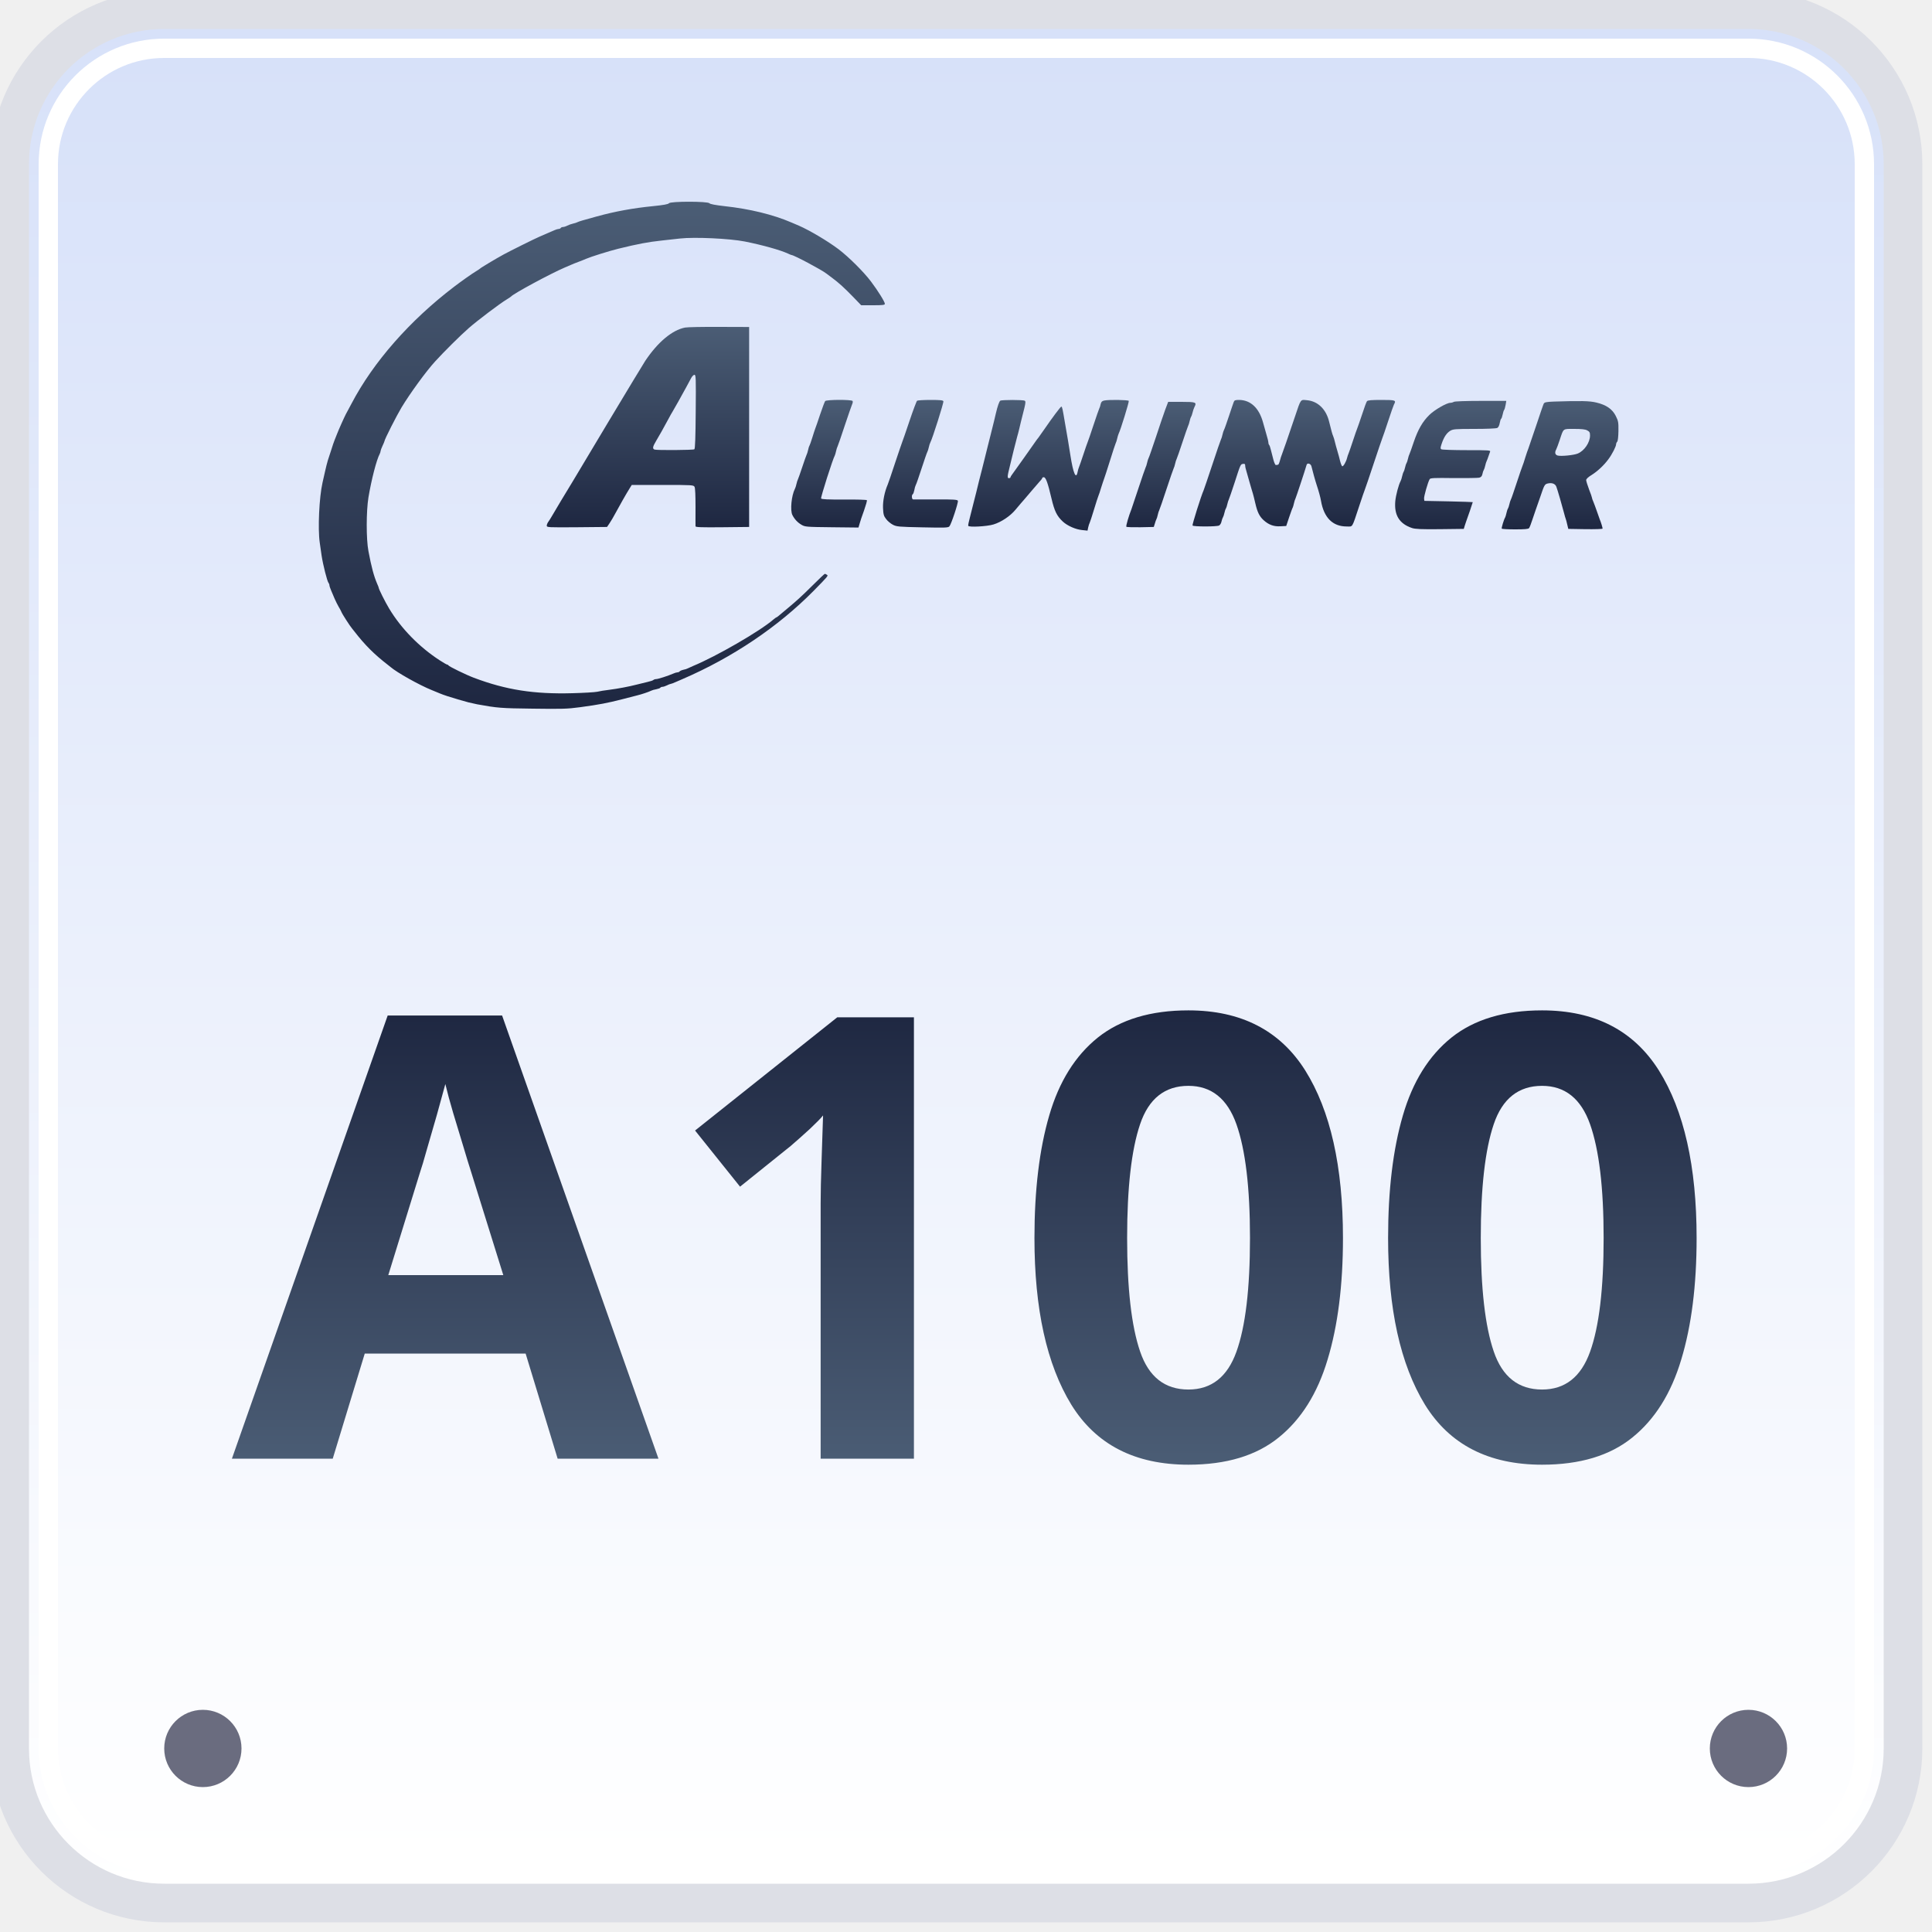
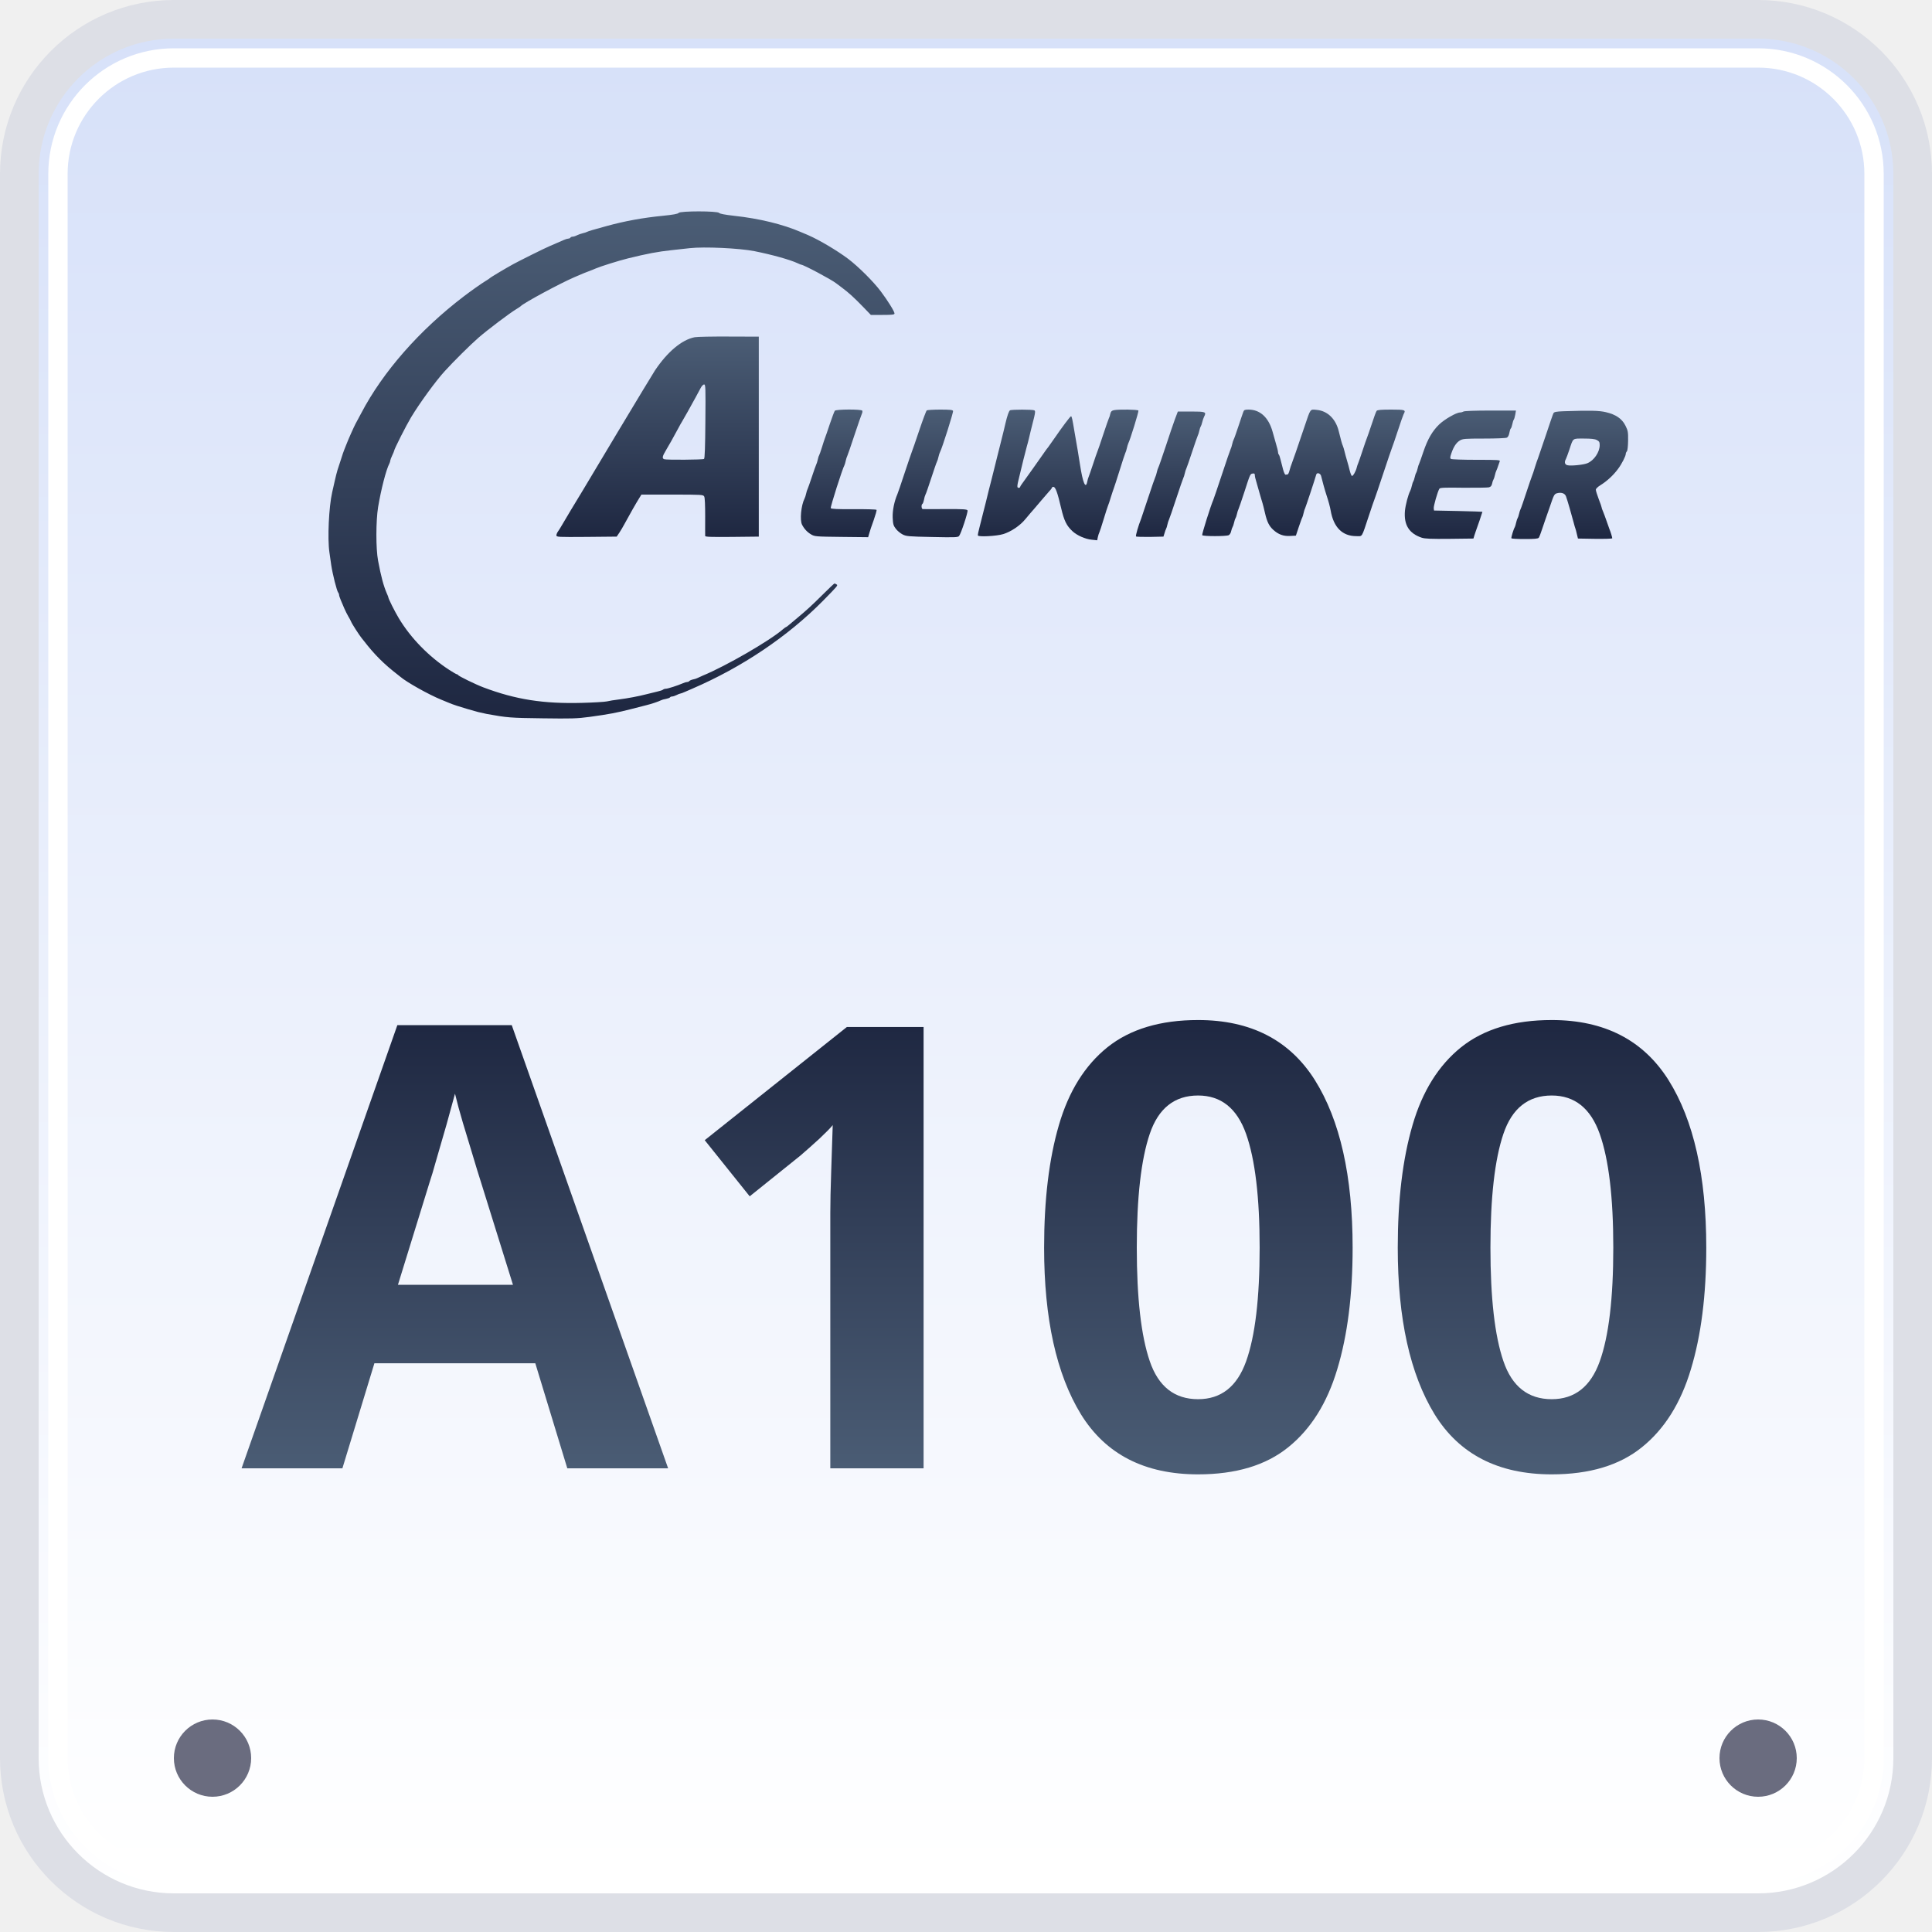
<svg xmlns="http://www.w3.org/2000/svg" width="100" height="100">
  <defs>
    <linearGradient id="soc_bg" x1="0%" y1="0%" x2="0%" y2="100%">
      <stop offset="0%" style="stop-color:#d7e1f9;stop-opacity:1" />
      <stop offset="100%" style="stop-color:#ffffff;stop-opacity:1" />
    </linearGradient>
    <linearGradient id="soc_name" x1="0%" y1="0%" x2="0%" y2="100%">
      <stop offset="0%" style="stop-color:#1e2741;stop-opacity:1" />
      <stop offset="100%" style="stop-color:#4b5d75;stop-opacity:1" />
    </linearGradient>
  </defs>
-   <g transform="translate(0.5,0.5)">
+   <g transform="translate(1,1)">
    <rect x="0" y="0" width="98" height="98" fill="url(#soc_bg)" rx="8" stroke="#dddfe6" stroke-width="2" />
    <rect x="2" y="2" width="94" height="94" fill="url(#soc_bg)" rx="6" stroke="#ffffff" stroke-width="1" />
    <g transform="translate(16,80) scale(0.005,-0.005)" fill="url(#soc_name)">
      <path d="M3625 13996 c-7 -10 -56 -19 -165 -30 -205 -20 -395 -55 -580 -106 -139 -38 -187 -52 -200 -59 -9 -5 -30 -12 -49 -16 -18 -4 -44 -13 -59 -21 -15 -8 -35 -14 -44 -14 -9 0 -20 -4 -23 -10 -3 -5 -13 -10 -22 -10 -8 0 -29 -6 -46 -14 -28 -13 -66 -29 -152 -66 -42 -17 -313 -152 -371 -184 -79 -43 -238 -138 -244 -146 -3 -3 -23 -17 -45 -30 -36 -21 -159 -108 -225 -159 -457 -348 -836 -779 -1061 -1209 -27 -50 -53 -100 -59 -110 -15 -28 -76 -164 -90 -202 -7 -19 -19 -48 -26 -65 -7 -16 -22 -61 -34 -100 -12 -38 -28 -88 -36 -110 -7 -22 -20 -74 -29 -115 -9 -41 -21 -93 -26 -115 -35 -152 -50 -481 -29 -622 6 -38 14 -97 19 -133 14 -94 58 -269 72 -284 5 -6 9 -16 9 -24 0 -7 8 -32 18 -55 10 -23 27 -62 37 -87 11 -25 29 -61 40 -80 12 -19 25 -44 29 -54 6 -19 90 -149 111 -173 5 -7 15 -18 20 -25 111 -144 209 -242 353 -353 7 -5 18 -15 25 -20 66 -57 298 -187 427 -239 36 -15 74 -31 85 -35 33 -14 105 -38 185 -61 41 -11 91 -25 110 -31 19 -5 60 -14 90 -20 210 -38 243 -41 575 -45 302 -4 357 -3 490 15 199 27 286 44 430 81 66 17 138 36 160 41 46 11 123 37 146 49 9 5 33 12 53 15 20 4 39 11 42 16 3 5 13 9 22 9 9 0 30 7 46 15 15 8 33 15 38 15 5 0 30 9 56 21 26 11 56 24 67 29 519 224 989 541 1355 911 154 157 156 159 140 169 -8 5 -18 10 -21 10 -4 0 -60 -53 -125 -118 -118 -117 -166 -160 -258 -237 -26 -22 -62 -52 -80 -67 -17 -15 -34 -28 -37 -28 -3 0 -19 -11 -35 -25 -136 -118 -589 -380 -829 -479 -22 -10 -47 -21 -55 -25 -9 -5 -30 -12 -48 -15 -17 -4 -34 -12 -37 -17 -4 -5 -13 -9 -22 -9 -8 0 -29 -6 -46 -14 -50 -22 -155 -56 -175 -56 -10 0 -22 -4 -28 -9 -5 -5 -31 -14 -59 -20 -27 -7 -77 -19 -110 -27 -85 -22 -197 -43 -290 -55 -44 -5 -99 -14 -123 -20 -24 -5 -139 -12 -255 -15 -400 -11 -688 34 -1022 160 -80 30 -258 117 -263 128 -2 5 -8 8 -13 8 -4 0 -40 20 -78 45 -211 137 -399 329 -523 536 -41 68 -108 202 -108 216 0 3 -6 19 -14 36 -36 83 -61 177 -92 342 -24 125 -23 413 0 555 31 185 83 388 117 452 5 10 9 23 9 30 1 7 9 31 20 53 11 22 19 44 20 48 0 17 126 265 176 348 88 146 256 377 349 478 87 96 264 272 347 344 90 79 323 255 393 297 22 13 42 27 45 30 24 30 408 237 555 300 28 12 59 25 70 30 11 5 45 19 75 30 30 11 64 25 75 30 50 22 238 81 335 105 203 50 310 70 450 85 52 6 138 15 190 21 150 17 513 0 670 -31 185 -37 367 -88 447 -125 17 -8 34 -15 37 -15 24 0 315 -155 361 -192 6 -5 33 -25 60 -45 70 -52 127 -104 220 -200 l80 -83 123 0 c101 0 122 3 122 15 0 20 -70 133 -143 230 -77 102 -229 253 -335 334 -114 86 -300 196 -412 245 -19 8 -55 23 -80 34 -185 80 -430 140 -690 168 -96 11 -149 21 -156 30 -17 21 -405 21 -419 0z" />
      <path d="M3791 12709 c-133 -26 -282 -151 -411 -344 -18 -27 -192 -315 -387 -640 -194 -324 -357 -597 -362 -605 -32 -50 -216 -358 -225 -375 -6 -11 -19 -31 -28 -44 -10 -13 -18 -32 -18 -42 0 -19 12 -19 312 -17 l312 3 27 40 c15 22 40 65 56 95 39 73 120 216 150 263 l23 37 320 0 c309 0 320 -1 330 -20 7 -12 10 -92 10 -208 0 -103 -1 -193 0 -200 0 -10 59 -12 278 -10 l277 3 0 1035 0 1035 -310 1 c-170 1 -330 -2 -354 -7z m111 -871 c-2 -263 -6 -384 -14 -389 -14 -9 -390 -11 -412 -3 -24 9 -20 30 18 93 36 60 67 116 124 221 19 36 38 70 42 75 4 6 31 53 60 105 29 52 67 120 83 150 17 30 39 72 50 93 10 20 26 37 36 37 15 0 16 -33 13 -382z" />
      <path d="M5242 11948 c-5 -7 -29 -69 -52 -138 -23 -69 -45 -134 -50 -145 -4 -11 -19 -54 -31 -95 -13 -41 -26 -79 -30 -85 -4 -5 -10 -26 -14 -45 -4 -19 -11 -41 -16 -50 -4 -8 -24 -64 -44 -125 -20 -60 -40 -117 -44 -125 -5 -9 -12 -31 -16 -50 -4 -19 -11 -41 -16 -50 -36 -70 -51 -224 -26 -272 22 -43 53 -76 93 -100 38 -22 47 -23 315 -26 l276 -3 11 38 c5 21 26 83 46 137 19 54 33 103 30 108 -3 5 -109 8 -236 7 -170 -1 -233 2 -238 11 -6 10 122 412 142 445 3 6 9 26 13 45 4 19 11 41 16 50 4 8 38 105 74 215 37 110 71 210 77 222 6 11 7 26 4 32 -10 16 -270 15 -284 -1z" />
      <path d="M6194 11952 c-6 -4 -41 -97 -78 -207 -37 -110 -71 -209 -76 -220 -5 -11 -38 -110 -75 -220 -36 -110 -70 -209 -75 -220 -33 -76 -52 -171 -49 -244 3 -67 8 -83 32 -114 15 -21 47 -47 70 -59 39 -20 60 -22 307 -27 233 -5 266 -4 278 10 20 23 94 248 88 265 -5 12 -43 15 -228 14 -123 0 -229 -1 -235 0 -15 0 -18 46 -4 54 5 3 12 22 16 42 3 20 10 44 15 53 6 9 32 86 60 171 28 85 54 162 59 170 5 9 12 31 16 50 4 19 11 41 16 50 21 38 140 413 135 426 -4 11 -31 14 -133 14 -70 0 -133 -4 -139 -8z" />
      <path d="M7055 11952 c-11 -7 -28 -55 -46 -132 -10 -44 -23 -98 -53 -217 -8 -32 -22 -87 -31 -123 -9 -36 -23 -92 -31 -125 -8 -33 -22 -87 -30 -120 -8 -33 -22 -86 -30 -117 -7 -32 -21 -84 -28 -115 -8 -32 -22 -85 -30 -118 -8 -33 -24 -96 -35 -139 -12 -44 -20 -84 -18 -89 5 -17 194 -7 262 14 81 25 172 86 227 152 24 29 47 57 53 63 16 18 56 64 115 134 30 35 67 78 82 95 16 16 28 33 28 38 0 4 7 7 15 7 21 0 42 -58 80 -220 31 -132 56 -182 117 -239 47 -44 134 -82 199 -88 l57 -6 7 34 c4 18 11 40 16 49 4 8 24 69 44 135 20 66 40 129 45 140 5 11 19 52 30 90 12 39 26 79 30 90 5 11 31 94 60 185 28 91 55 172 59 180 5 9 12 31 16 50 4 19 11 41 15 50 20 39 110 331 105 340 -7 11 -204 14 -253 4 -24 -5 -32 -13 -38 -37 -3 -17 -10 -38 -15 -47 -4 -8 -31 -85 -59 -170 -28 -85 -55 -164 -60 -175 -5 -11 -25 -69 -45 -130 -20 -60 -40 -119 -45 -130 -5 -11 -12 -35 -15 -52 -16 -81 -46 -10 -74 172 -5 33 -17 103 -25 155 -9 52 -23 136 -32 185 -24 144 -29 166 -37 166 -8 0 -94 -115 -177 -236 -25 -36 -52 -74 -60 -85 -8 -10 -21 -26 -28 -37 -7 -10 -35 -49 -62 -88 -27 -38 -55 -78 -62 -88 -25 -36 -108 -152 -123 -172 -8 -10 -15 -23 -15 -27 0 -4 -7 -8 -16 -8 -18 0 -17 19 10 125 8 33 26 107 40 165 15 58 31 121 36 140 6 19 15 55 21 80 10 44 22 93 54 219 12 52 13 66 3 73 -16 10 -239 10 -253 0z" />
      <path d="M9471 11937 c-5 -12 -27 -78 -50 -147 -23 -69 -45 -132 -50 -140 -5 -9 -12 -31 -16 -50 -4 -19 -11 -41 -16 -50 -4 -8 -45 -125 -89 -260 -45 -135 -85 -254 -90 -265 -27 -60 -120 -357 -115 -365 8 -13 251 -13 275 0 10 5 22 24 25 42 4 18 11 38 15 43 4 6 11 26 15 45 4 19 11 40 15 45 4 6 11 26 15 45 4 19 11 41 16 50 4 8 31 87 60 175 62 193 61 189 88 193 16 3 21 -2 21 -17 0 -11 6 -40 14 -63 7 -24 23 -79 35 -123 13 -44 26 -91 31 -105 4 -14 16 -59 25 -100 21 -92 43 -136 86 -175 53 -48 106 -67 174 -63 l60 3 30 90 c17 50 33 95 37 100 3 6 9 26 13 45 4 19 11 41 16 50 6 12 97 285 115 348 7 24 43 13 50 -15 7 -32 41 -155 54 -193 22 -66 39 -129 45 -165 30 -174 121 -265 265 -265 67 0 52 -24 130 210 28 85 55 164 60 175 5 11 45 130 90 265 45 135 85 254 90 265 5 11 32 90 60 175 28 85 55 163 60 172 25 45 18 48 -129 48 -103 0 -141 -3 -150 -13 -6 -7 -29 -69 -51 -138 -23 -68 -45 -133 -50 -144 -5 -11 -25 -69 -45 -130 -20 -60 -40 -119 -45 -130 -5 -11 -12 -31 -15 -45 -10 -41 -39 -90 -50 -87 -5 2 -15 26 -22 53 -6 27 -19 74 -28 104 -9 30 -21 73 -26 95 -5 22 -13 49 -18 60 -9 19 -20 61 -42 150 -31 129 -117 212 -229 222 -69 7 -62 17 -124 -168 -70 -209 -127 -372 -136 -394 -5 -11 -14 -39 -20 -62 -6 -24 -15 -44 -20 -44 -6 -1 -15 -2 -22 -3 -6 -1 -17 23 -25 52 -7 28 -19 74 -26 101 -6 27 -15 53 -20 57 -4 4 -7 15 -7 24 0 9 -9 48 -21 86 -11 38 -27 94 -35 124 -41 148 -129 229 -247 230 -40 0 -49 -3 -56 -23z" />
      <path d="M11750 11940 c-8 -5 -25 -10 -36 -10 -39 0 -164 -73 -217 -125 -70 -68 -118 -151 -162 -281 -20 -60 -40 -116 -44 -124 -5 -9 -12 -31 -16 -50 -4 -19 -11 -39 -15 -45 -4 -5 -11 -26 -15 -45 -4 -19 -11 -39 -15 -45 -4 -5 -11 -26 -15 -45 -4 -19 -11 -41 -16 -50 -21 -39 -49 -146 -55 -207 -13 -146 42 -235 173 -279 33 -11 96 -14 289 -12 l247 3 9 30 c5 17 12 37 15 45 13 34 70 200 69 202 -1 1 -113 5 -251 8 l-250 5 -3 23 c-3 22 40 173 58 202 7 12 47 14 247 11 132 -1 251 1 265 4 20 5 29 15 34 38 3 18 10 37 14 42 4 6 11 26 15 45 4 19 11 41 16 50 4 8 12 29 17 45 6 17 13 38 17 48 7 16 -9 17 -241 17 -137 0 -255 4 -263 9 -11 7 -11 16 3 57 23 69 51 111 88 134 30 18 51 20 251 20 124 0 226 4 237 10 11 6 21 26 25 50 4 22 10 42 15 45 4 3 11 22 15 42 4 21 11 43 15 48 5 6 12 30 16 53 l7 42 -264 0 c-153 0 -270 -4 -279 -10z" />
      <path d="M12788 11943 c-80 -3 -99 -7 -107 -21 -5 -9 -41 -114 -80 -232 -40 -118 -76 -224 -80 -235 -5 -11 -19 -51 -31 -90 -11 -38 -25 -79 -30 -90 -5 -11 -32 -90 -60 -175 -28 -85 -54 -162 -59 -170 -5 -9 -12 -31 -16 -50 -4 -19 -11 -39 -15 -45 -4 -5 -11 -26 -15 -45 -4 -19 -10 -39 -13 -45 -14 -22 -40 -110 -36 -117 3 -5 65 -8 138 -8 99 0 136 3 145 13 6 8 22 49 36 93 15 43 29 86 32 94 3 8 25 71 49 140 39 116 44 126 72 134 44 12 81 0 93 -32 11 -27 61 -200 81 -277 5 -22 13 -47 16 -55 3 -8 11 -35 16 -60 l11 -45 178 -3 c97 -1 177 1 177 6 0 10 -17 67 -30 97 -4 11 -18 49 -30 85 -12 36 -29 79 -36 97 -8 17 -14 35 -14 40 0 5 -13 44 -30 86 -16 43 -30 87 -30 97 0 11 19 30 50 49 65 40 133 103 180 167 39 52 80 133 80 156 0 8 5 19 11 25 7 7 12 52 13 111 1 90 -1 103 -28 157 -36 71 -99 114 -201 138 -69 17 -162 19 -437 10z m342 -298 c25 -13 30 -22 30 -53 0 -72 -59 -159 -127 -187 -40 -17 -171 -30 -207 -21 -28 7 -34 32 -16 64 5 9 21 53 36 97 41 124 29 115 150 115 75 0 114 -4 134 -15z" />
      <path d="M8762 11858 c-17 -46 -60 -173 -96 -283 -37 -110 -70 -207 -75 -215 -5 -9 -12 -31 -16 -50 -4 -19 -11 -41 -16 -50 -4 -8 -38 -105 -74 -215 -37 -110 -69 -207 -72 -215 -28 -69 -59 -176 -53 -183 3 -4 69 -6 145 -5 l139 3 11 35 c5 19 13 40 16 45 4 6 10 26 14 45 4 19 11 41 16 50 4 8 38 105 74 215 36 110 70 207 74 215 5 9 12 31 16 50 4 19 11 41 16 50 4 8 31 85 59 170 28 85 55 162 59 170 5 9 12 31 16 50 4 19 11 40 15 45 4 6 11 25 15 43 4 18 13 45 20 59 26 49 15 53 -135 53 l-137 0 -31 -82z" />
    </g>
    <text x="50" y="75" fill="url(#soc_name)" text-anchor="middle">
      <tspan font-weight="600" font-size="32" font-family="Adobe Heiti Std, sans-serif">A100</tspan>
    </text>
    <circle cx="10" cy="90" r="2" fill="#6a6c7f" />
    <circle cx="90" cy="90" r="2" fill="#6a6c7f" />
  </g>
</svg>
